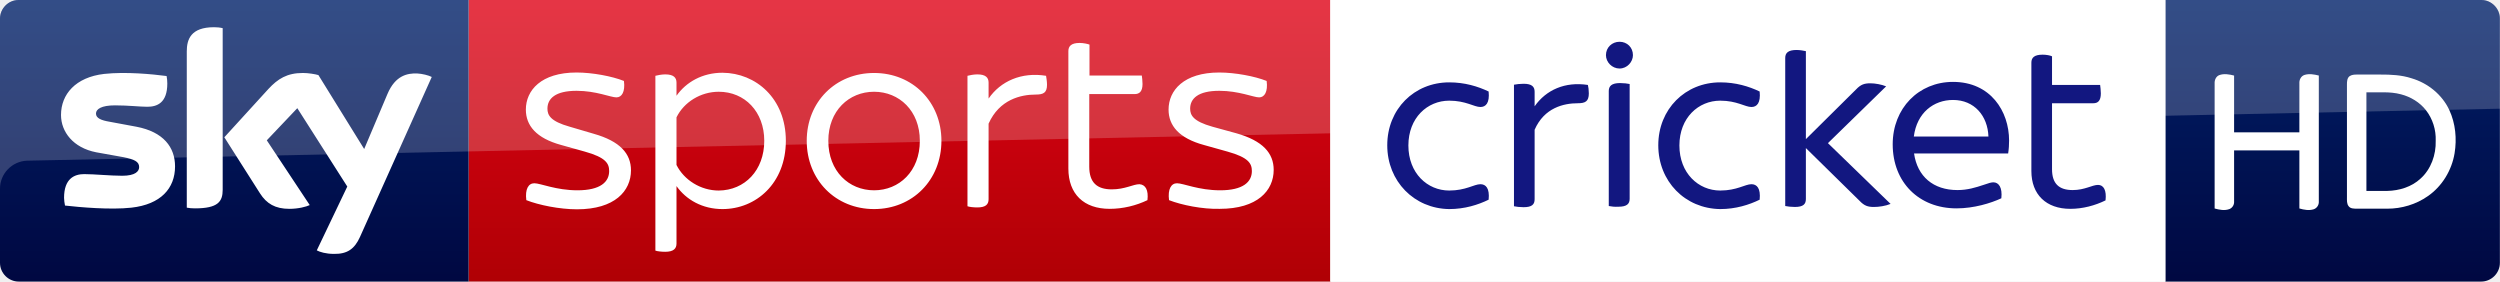
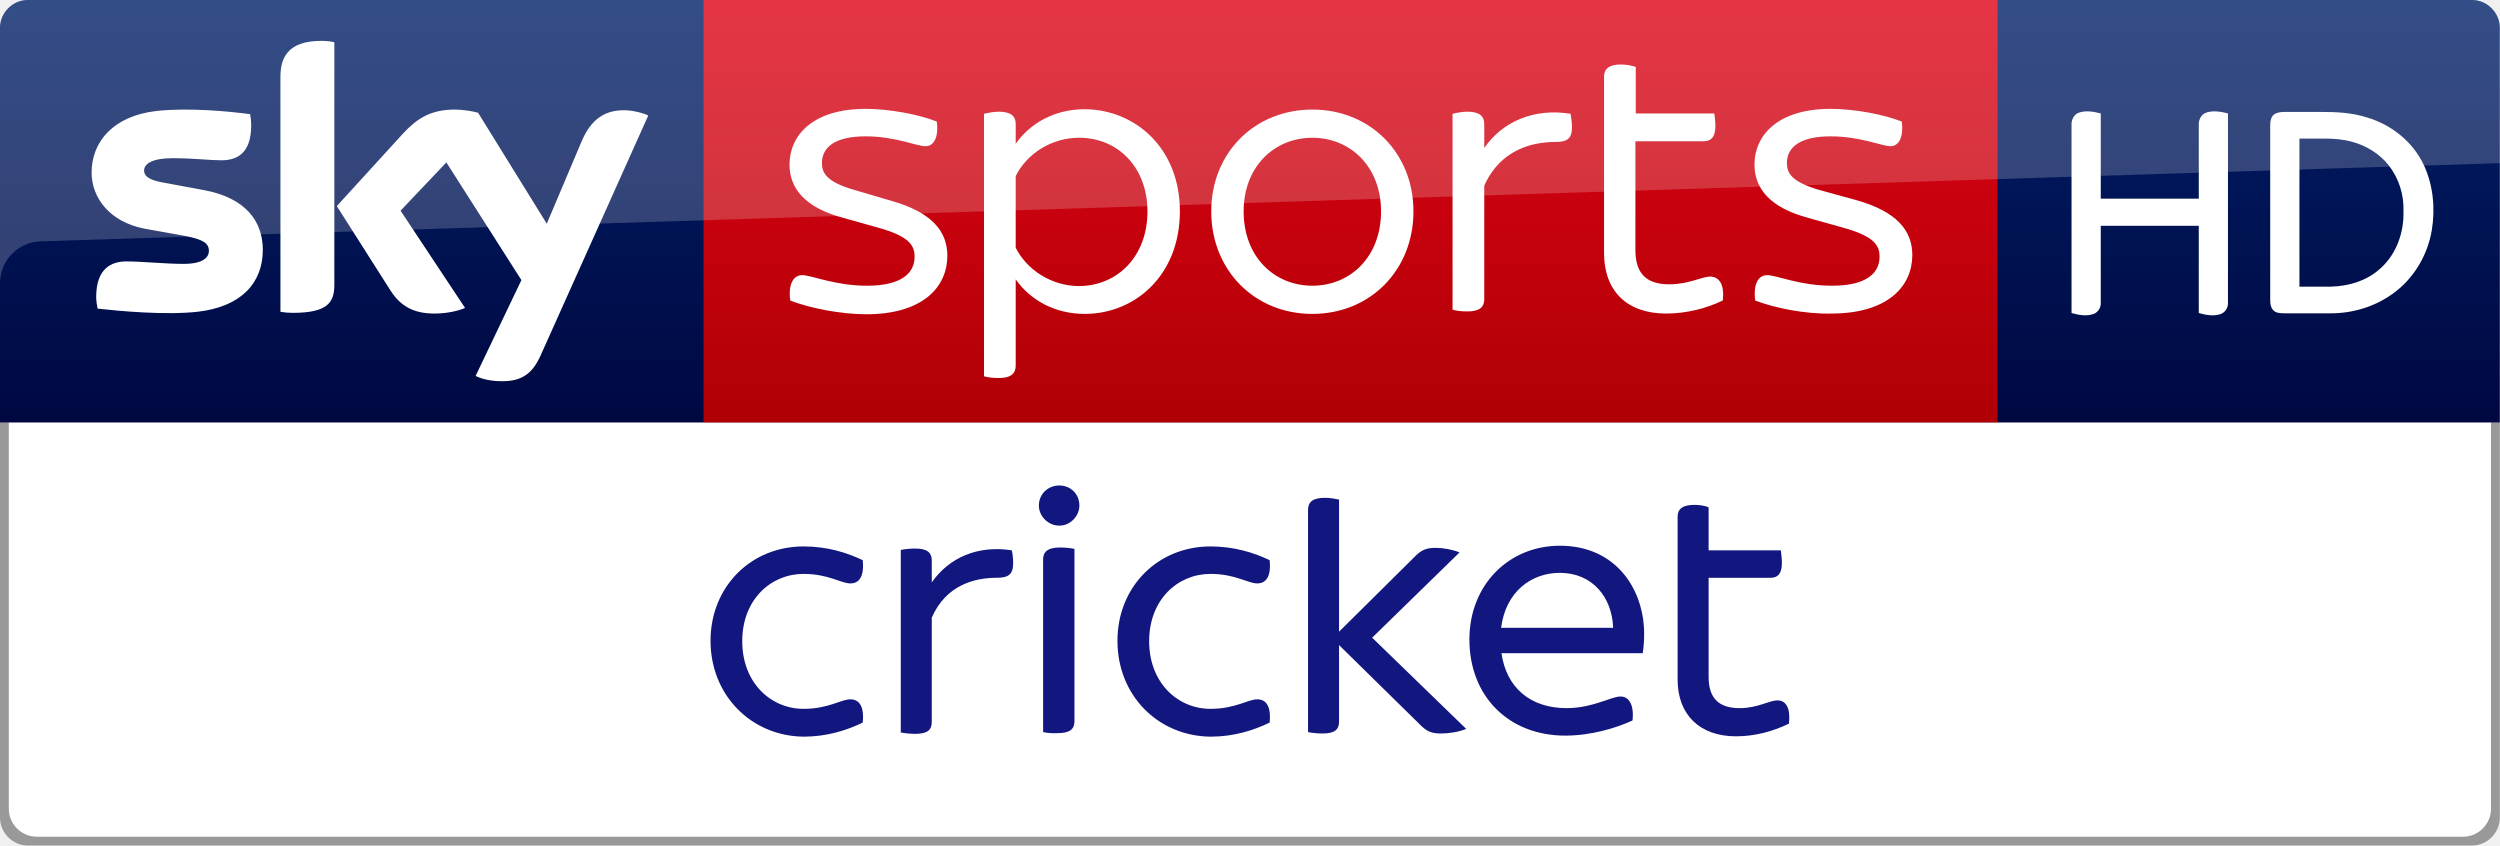
- <svg xmlns="http://www.w3.org/2000/svg" viewBox="0 0 1065.41 120" version="1.1" id="svg32" width="1065.41" height="120">
-   <defs id="defs36">
-     <linearGradient y2="-27.096" x2="99.851" y1="138.674" x1="99.851" gradientUnits="userSpaceOnUse" id="b-9" gradientTransform="matrix(-1,0,0,1,1065.36,6.694327e-7)">
+ <svg xmlns="http://www.w3.org/2000/svg" id="svg30" width="709.61" height="240" version="1.1" viewBox="0 0 709.61 240">
+   <defs id="defs34">
+     <linearGradient id="a" x1="-8599.2" x2="-8599.2" y1="-4719.4" y2="-4553.6" gradientTransform="rotate(180 -4107.9 -2290.4)" gradientUnits="userSpaceOnUse">
+       <stop id="stop10" stop-color="#a80002" offset="0" />
+       <stop id="stop12" stop-color="#ea021a" offset="1" />
+     </linearGradient>
+     <linearGradient id="linearGradient4552" x1="99.851" x2="99.851" y1="138.67" y2="-27.096" gradientTransform="matrix(-1 0 0 1 709.56 0)" gradientUnits="userSpaceOnUse">
      <stop id="stop19-4" stop-color="#00043b" offset="0" />
-       <stop id="stop21-4" stop-color="#002672" offset="1" />
-     </linearGradient>
-     <linearGradient gradientTransform="rotate(180,-4107.903,-2290.35)" y2="-4553.606" x2="-8599.162" y1="-4719.377" x1="-8599.162" gradientUnits="userSpaceOnUse" id="a">
-       <stop id="stop12" stop-color="#a80002" offset="0" />
-       <stop id="stop14" stop-color="#ea021a" offset="1" />
-     </linearGradient>
-     <linearGradient y2="-27.096" x2="99.851" y1="138.674" x1="99.851" gradientUnits="userSpaceOnUse" id="b">
-       <stop id="stop19" stop-color="#00043b" offset="0" />
      <stop id="stop21" stop-color="#002672" offset="1" />
    </linearGradient>
-     <pattern y="0" x="0" height="6" width="6" patternUnits="userSpaceOnUse" id="EMFhbasepattern" />
-     <pattern y="0" x="0" height="6" width="6" patternUnits="userSpaceOnUse" id="EMFhbasepattern-0" />
  </defs>
-   <path id="path24-3" d="m 922.8,120 h 134.56 c 4.4,0 8,-3.6 8,-8 l 5e-4,-104.1 c 0,-4.2 -3.5,-7.9 -7.9,-7.9 H 922.8 Z" style="fill:url(#b-9);stroke-width:1" />
-   <g id="#ffffffff" transform="matrix(0.479999,0,0,0.479999,922.8,2.425e-4)">
-     <path d="m 47.72,66.75 c 4.27,-1.63 9.01,-0.77 13.3,0.33 v 50.41 H 118.98 V 73.97 c -0.2,-3.08 1.41,-6.38 4.46,-7.41 4.18,-1.36 8.64,-0.52 12.8,0.5 V 179 c 0.19,2.95 -1.68,5.81 -4.48,6.78 -4.19,1.35 -8.66,0.5 -12.78,-0.69 V 133.51 H 61.02 v 45.56 c 0.17,2.76 -1.52,5.48 -4.09,6.53 -4.28,1.62 -8.94,0.68 -13.19,-0.49 V 74.03 C 43.58,71.11 44.9,67.95 47.72,66.75 Z" id="path7" style="opacity:1;fill:#ffffff" />
-     <path d="m 163.6,67.6 c 1.935,-1.25 4.183,-1.423 6.447,-1.407 h 20.664 c 9.42,-0.029 18.815,0.355 27.86,3.307 14.45,4.25 27.14,14.48 33.54,28.21 5.52,11.92 6.78,25.54 4.66,38.43 -2.52,15.09 -11.04,29.21 -23.67,37.96 -10.48,7.39 -23.33,11.21 -36.12,11.18 h -27.04 c -2.47,-0.06 -5.46,0.05 -7.15,-2.1 -1.87,-2.29 -1.55,-5.41 -1.57,-8.16 V 74.96 c -0.01,-2.57 0.12,-5.67 2.38,-7.36 m 14.9,14.359 v 87.541 h 18.52 c 10.64,-0.21 21.64,-3.56 29.54,-10.93 9.32,-8.38 13.81,-21.17 13.46,-33.53 0.39,-9.74 -2.69,-19.54 -8.69,-27.24 -5.52,-7 -13.5,-11.82 -22.09,-14.05 -5.145,-1.391 -10.41,-1.791 -15.703,-1.791 z" id="path9" style="opacity:1;fill:#ffffff" />
+   <path id="path24-6-6" d="m7.9 0c-4.4 0-7.9 3.7-7.9 7.9v112.1h709.56v-112.1c2e-5 -4.2-3.5-7.9-7.9-7.9z" fill="url(#linearGradient4552)" />
+   <g id="#ffffffff" transform="matrix(.48 0 0 .48 567 .0002425)" fill="#fff">
+     <path id="path7" d="m47.72 66.75c4.27-1.63 9.01-0.77 13.3 0.33v50.41h57.96v-43.52c-0.2-3.08 1.41-6.38 4.46-7.41 4.18-1.36 8.64-0.52 12.8 0.5v111.94c0.19 2.95-1.68 5.81-4.48 6.78-4.19 1.35-8.66 0.5-12.78-0.69v-51.58h-57.96v45.56c0.17 2.76-1.52 5.48-4.09 6.53-4.28 1.62-8.94 0.68-13.19-0.49v-111.08c-0.16-2.92 1.16-6.08 3.98-7.28z" />
+     <path id="path9" d="m163.6 67.6c1.935-1.25 4.183-1.423 6.447-1.407h20.664c9.42-0.029 18.815 0.355 27.86 3.307 14.45 4.25 27.14 14.48 33.54 28.21 5.52 11.92 6.78 25.54 4.66 38.43-2.52 15.09-11.04 29.21-23.67 37.96-10.48 7.39-23.33 11.21-36.12 11.18h-27.04c-2.47-0.06-5.46 0.05-7.15-2.1-1.87-2.29-1.55-5.41-1.57-8.16v-100.06c-0.01-2.57 0.12-5.67 2.38-7.36m14.9 14.359v87.541h18.52c10.64-0.21 21.64-3.56 29.54-10.93 9.32-8.38 13.81-21.17 13.46-33.53 0.39-9.74-2.69-19.54-8.69-27.24-5.52-7-13.5-11.82-22.09-14.05-5.145-1.391-10.41-1.79-15.703-1.79z" />
  </g>
-   <path style="fill:url(#a)" id="path17" d="M 199.7,0 H 567 V 120 H 199.7 Z" />
-   <path style="fill:url(#b)" id="path24" d="M 199.7,120 H 8 c -4.4,0 -8,-3.6 -8,-8 V 7.9 C 0,3.7 3.5,0 7.9,0 h 191.8 z" />
-   <path style="fill:#ffffff" id="path26" d="m 135,106.7 c 1.3,0.7 3.9,1.5 7.3,1.5 5.7,0.1 8.8,-2.1 11.1,-7.2 L 184,32.8 c -1.3,-0.7 -4.1,-1.4 -6.3,-1.5 -3.9,-0.1 -9.2,0.7 -12.6,8.8 L 155.2,63.5 135.7,32 c -1.3,-0.4 -4.3,-0.9 -6.6,-0.9 -6.8,0 -10.7,2.5 -14.7,6.8 l -18.8,20.6 15.2,23.9 c 2.8,4.4 6.5,6.6 12.5,6.6 3.9,0 7.2,-0.9 8.7,-1.6 L 113.7,59.8 126.7,46.1 148,79.5 Z M 94.9,80.9 c 0,5 -2,7.9 -11.8,7.9 -1.3,0 -2.4,-0.1 -3.5,-0.3 V 21.9 c 0,-5.1 1.7,-10.3 11.6,-10.3 1.2,0 2.5,0.1 3.7,0.4 z m -20.3,-10 c 0,9.4 -6.1,16.2 -18.6,17.6 -9,1 -22.1,-0.2 -28.3,-0.9 -0.2,-1 -0.4,-2.3 -0.4,-3.3 0,-8.2 4.4,-10.1 8.6,-10.1 4.3,0 11.1,0.7 16.2,0.7 5.6,0 7.2,-1.9 7.2,-3.7 0,-2.4 -2.2,-3.3 -6.6,-4.2 L 41,64.9 C 31.2,63 26,56.2 26,49 c 0,-8.8 6.2,-16.1 18.4,-17.5 9.2,-1 20.5,0.1 26.6,0.9 0.2,1.1 0.3,2.1 0.3,3.2 0,8.2 -4.3,9.9 -8.5,9.9 -3.2,0 -8.1,-0.6 -13.8,-0.6 -5.8,0 -8.1,1.6 -8.1,3.5 0,2 2.3,2.9 5.9,3.5 L 58.1,54 c 11.6,2.2 16.5,8.8 16.5,16.9 m 149.7,14.4 c -0.6,-4.7 0.9,-7.2 3.4,-7.2 2.7,0 9.2,3 18.4,3 9.8,0 13.5,-3.6 13.5,-8.2 0,-3.2 -1.4,-5.8 -10.4,-8.3 l -10,-2.8 c -10.7,-2.9 -15.1,-8.3 -15.1,-15.1 0,-8.2 6.5,-15.8 21.6,-15.8 6.8,0 15.2,1.6 20.2,3.6 0.6,4.6 -0.9,7 -3.2,7 -2.5,0 -8.6,-2.8 -17,-2.8 -9,0 -12.4,3.3 -12.4,7.6 0,2.8 1.3,5.4 9.5,7.7 l 10.2,3 c 11.3,3.2 15.9,8.5 15.9,15.6 0,8.8 -6.9,16.6 -23,16.6 -7.4,0 -16.3,-1.8 -21.6,-3.9 M 334.9,60 c 0,18.1 -12.7,29.1 -27,29.1 -8.6,0 -15.5,-4 -19.6,-9.8 v 24.5 c 0,2.1 -1.2,3.5 -4.8,3.5 -1.6,0 -3.4,-0.2 -4.2,-0.5 V 32.3 c 0.8,-0.2 2.6,-0.6 4.2,-0.6 3.6,0 4.8,1.4 4.8,3.5 v 5.6 c 4.1,-5.8 11,-9.8 19.6,-9.8 14.3,0.1 27,11 27,29 m -9.2,0 c 0,-12.4 -8.3,-20.9 -19.4,-20.9 -7.7,0 -14.8,4.4 -18,10.9 v 20.3 c 3.2,6.4 10.3,10.9 18,10.9 11.1,-0.1 19.4,-8.6 19.4,-21.2 m 18.1,0 c 0,-16.6 12.3,-28.9 28.7,-28.9 16.5,0 28.7,12.4 28.7,28.9 0,16.7 -12.3,29.1 -28.7,29.1 -16.4,0 -28.7,-12.4 -28.7,-29.1 m 48.2,0 c 0,-12.8 -8.8,-20.9 -19.5,-20.9 -10.7,0 -19.5,8.1 -19.5,20.9 0,13 8.8,21.1 19.5,21.1 C 383.2,81.1 392,73 392,60 m 54.2,-23.9 c 0,3.4 -1.5,4.2 -4.8,4.2 -6.4,0 -15.5,2.1 -20.1,12.4 v 32.2 c 0,2.2 -1.2,3.5 -4.8,3.5 -1.6,0 -3.4,-0.2 -4.2,-0.5 V 32.3 c 0.8,-0.2 2.6,-0.6 4.2,-0.6 3.6,0 4.8,1.4 4.8,3.5 V 42 c 5.1,-7.4 14,-11.4 24.5,-9.7 0.1,0.7 0.4,2.4 0.4,3.8 m 52,49.2 c -0.6,-4.7 0.9,-7.2 3.4,-7.2 2.7,0 9.2,3 18.4,3 9.8,0 13.5,-3.6 13.5,-8.2 0,-3.2 -1.4,-5.8 -10.4,-8.3 l -10,-2.8 C 502.4,58.9 498,53.5 498,46.7 c 0,-8.2 6.5,-15.8 21.6,-15.8 6.8,0 15.2,1.6 20.2,3.6 0.6,4.6 -0.9,7 -3.2,7 -2.4,0 -8.6,-2.8 -17,-2.8 -9,0 -12.4,3.3 -12.4,7.6 0,2.8 1.3,5.4 9.5,7.7 l 10.2,2.8 c 11.3,3.2 15.9,8.5 15.9,15.6 0,8.8 -6.9,16.6 -23,16.6 -7.3,0.2 -16.2,-1.6 -21.6,-3.7 m -9.2,0 c -4.8,2.3 -10.4,3.7 -16.1,3.7 -11,0 -17.6,-6.3 -17.6,-17.2 v -50 c 0,-2.1 1.2,-3.5 4.8,-3.5 1.6,0 3.4,0.4 4.2,0.7 v 13.2 h 22.3 c 0.1,0.7 0.3,2.2 0.3,3.6 0,3.3 -1.4,4.3 -3.4,4.3 H 464.2 V 71 c 0,6.8 3.3,9.7 9.6,9.7 5.7,0 9.1,-2.2 11.8,-2.2 2.6,0.2 3.9,2.5 3.4,6.8" />
-   <path id="path4541" d="M 8,0 C 3.6,0 0,3.6 0,8 V 80.399 C 0,73.999 5.12,68.719 11.52,68.479 L 1065.41,46.32 V 8 C 1065.41,3.6 1061.81,0 1057.41,0 Z" style="opacity:0.2;fill:#ffffff;fill-opacity:1;fill-rule:nonzero;stroke:none" />
-   <path d="M 922.8,120 V 0 H 566.9 v 120 z" id="path2" style="fill:#ffffff" />
-   <path style="fill:#121780" id="path8" d="m 677.1,39.8 c 0,3.4 -1.5,4.2 -4.7,4.2 -6,0 -14.3,1.9 -18.4,11.3 v 29.6 c 0,2.2 -1.1,3.4 -4.7,3.4 -1.5,0 -3.3,-0.2 -4.1,-0.4 V 36.1 c 0.9,-0.2 2.6,-0.4 4.1,-0.4 3.6,0 4.7,1.3 4.7,3.4 v 6.2 c 4.9,-7 13,-10.6 22.7,-9.1 0.2,0.7 0.4,2.2 0.4,3.6 m 7.3,-16.3 c 0,-3.3 2.6,-5.7 5.8,-5.7 3.2,0 5.7,2.4 5.7,5.7 0,2.9 -2.5,5.7 -5.7,5.7 -3.2,0 -5.8,-2.7 -5.8,-5.7 m 1.2,64.3 v -49 c 0,-2.1 1.2,-3.4 4.8,-3.4 1.5,0 3.3,0.2 4.1,0.4 v 48.9 c 0,2.2 -1.2,3.4 -4.8,3.4 -1.5,0.1 -3.2,-0.1 -4.1,-0.3 m 75.2,0 V 24.7 c 0,-2.1 1.2,-3.4 4.8,-3.4 1.5,0 3.1,0.3 4,0.5 V 59.3 L 791,38.1 c 2,-2.1 3.5,-2.6 6.1,-2.6 2,0 4.8,0.5 6.7,1.3 L 779,61 805.7,86.9 c -2.2,0.9 -5,1.3 -7.1,1.3 -2.6,0 -4.1,-0.5 -6.1,-2.6 L 769.6,63.1 v 21.7 c 0,2.2 -1.1,3.4 -4.7,3.4 -1.5,0 -3.2,-0.2 -4.1,-0.4 M 591.2,61.9 c 0,-15.4 11.5,-26.8 26.4,-26.8 6.6,0 12.2,1.7 16.8,3.9 0.5,4.9 -1.2,6.6 -3.5,6.6 -2.7,0 -6.2,-2.7 -13.3,-2.7 -9.3,0 -17.4,7.3 -17.4,19.1 0,11.8 8.1,19.2 17.4,19.2 7.1,0 10.6,-2.7 13.3,-2.7 2.3,0 4,1.7 3.5,6.6 -4.5,2.2 -10.2,4 -16.8,4 -14.9,-0.2 -26.4,-11.8 -26.4,-27.2 m 306.1,23.5 c -4.5,2.2 -9.7,3.6 -15,3.6 C 872,89 865.7,82.9 865.7,72.9 V 26.7 c 0,-2.1 1.2,-3.4 4.8,-3.4 1.5,0 3.2,0.3 4,0.7 V 36.2 H 895 c 0.1,0.8 0.3,2.3 0.3,3.6 0,3.1 -1.2,4.2 -3.2,4.2 h -17.6 v 28.1 c 0,6.1 2.9,8.9 8.8,8.9 5.2,0 8.3,-2.2 10.8,-2.2 2.4,0 3.7,2.3 3.2,6.6 m -41.5,-20 h -40.1 c 1.4,9.8 8.2,15.6 18.5,15.6 4.3,0 7.8,-1.1 11.1,-2.2 2.2,-0.8 3.4,-1.1 4.2,-1.1 2.3,0 3.9,2.2 3.4,6.8 -4.5,2.1 -11.7,4.3 -19.1,4.3 -16,0 -27.2,-11.1 -27.2,-27.3 0,-15.4 11.1,-26.6 25.7,-26.6 16,0 23.9,12.5 23.9,25 0,1.7 -0.1,3.6 -0.4,5.5 m -40.2,-7.2 h 31.8 c -0.3,-8.8 -6,-15.6 -15.1,-15.6 -8.2,0 -15.4,5.4 -16.7,15.6 m -108.9,3.7 c 0,-15.4 11.5,-26.8 26.4,-26.8 6.6,0 12.2,1.7 16.8,3.9 0.5,4.9 -1.2,6.6 -3.5,6.6 -2.7,0 -6.2,-2.7 -13.3,-2.7 -9.3,0 -17.4,7.3 -17.4,19.1 0,11.8 8.1,19.2 17.4,19.2 7.1,0 10.6,-2.7 13.3,-2.7 2.3,0 4,1.7 3.5,6.6 -4.5,2.2 -10.2,4 -16.8,4 -15,-0.2 -26.4,-11.8 -26.4,-27.2" />
+   <path id="path15" d="m199.7 0h367.3v120h-367.3z" fill="url(#a)" />
+   <path id="path24" d="m135 106.7c1.3 0.7 3.9 1.5 7.3 1.5 5.7 0.1 8.8-2.1 11.1-7.2l30.6-68.2c-1.3-0.7-4.1-1.4-6.3-1.5-3.9-0.1-9.2 0.7-12.6 8.8l-9.9 23.4-19.5-31.5c-1.3-0.4-4.3-0.9-6.6-0.9-6.8 0-10.7 2.5-14.7 6.8l-18.8 20.6 15.2 23.9c2.8 4.4 6.5 6.6 12.5 6.6 3.9 0 7.2-0.9 8.7-1.6l-18.3-27.6 13-13.7 21.3 33.4zm-40.1-25.8c0 5-2 7.9-11.8 7.9-1.3 0-2.4-0.1-3.5-0.3v-66.6c0-5.1 1.7-10.3 11.6-10.3 1.2 0 2.5 0.1 3.7 0.4zm-20.3-10c0 9.4-6.1 16.2-18.6 17.6-9 1-22.1-0.2-28.3-0.9-0.2-1-0.4-2.3-0.4-3.3 0-8.2 4.4-10.1 8.6-10.1 4.3 0 11.1 0.7 16.2 0.7 5.6 0 7.2-1.9 7.2-3.7 0-2.4-2.2-3.3-6.6-4.2l-11.7-2.1c-9.8-1.9-15-8.7-15-15.9 0-8.8 6.2-16.1 18.4-17.5 9.2-1 20.5 0.1 26.6 0.9 0.2 1.1 0.3 2.1 0.3 3.2 0 8.2-4.3 9.9-8.5 9.9-3.2 0-8.1-0.6-13.8-0.6-5.8 0-8.1 1.6-8.1 3.5 0 2 2.3 2.9 5.9 3.5l11.3 2.1c11.6 2.2 16.5 8.8 16.5 16.9m149.7 14.4c-0.6-4.7 0.9-7.2 3.4-7.2 2.7 0 9.2 3 18.4 3 9.8 0 13.5-3.6 13.5-8.2 0-3.2-1.4-5.8-10.4-8.3l-10-2.8c-10.7-2.9-15.1-8.3-15.1-15.1 0-8.2 6.5-15.8 21.6-15.8 6.8 0 15.2 1.6 20.2 3.6 0.6 4.6-0.9 7-3.2 7-2.5 0-8.6-2.8-17-2.8-9 0-12.4 3.3-12.4 7.6 0 2.8 1.3 5.4 9.5 7.7l10.2 3c11.3 3.2 15.9 8.5 15.9 15.6 0 8.8-6.9 16.6-23 16.6-7.4 0-16.3-1.8-21.6-3.9m110.6-25.3c0 18.1-12.7 29.1-27 29.1-8.6 0-15.5-4-19.6-9.8v24.5c0 2.1-1.2 3.5-4.8 3.5-1.6 0-3.4-0.2-4.2-0.5v-74.5c0.8-0.2 2.6-0.6 4.2-0.6 3.6 0 4.8 1.4 4.8 3.5v5.6c4.1-5.8 11-9.8 19.6-9.8 14.3 0.1 27 11 27 29m-9.2 0c0-12.4-8.3-20.9-19.4-20.9-7.7 0-14.8 4.4-18 10.9v20.3c3.2 6.4 10.3 10.9 18 10.9 11.1-0.1 19.4-8.6 19.4-21.2m18.1 0c0-16.6 12.3-28.9 28.7-28.9 16.5 0 28.7 12.4 28.7 28.9 0 16.7-12.3 29.1-28.7 29.1s-28.7-12.4-28.7-29.1m48.2 0c0-12.8-8.8-20.9-19.5-20.9s-19.5 8.1-19.5 20.9c0 13 8.8 21.1 19.5 21.1s19.5-8.1 19.5-21.1m54.2-23.9c0 3.4-1.5 4.2-4.8 4.2-6.4 0-15.5 2.1-20.1 12.4v32.2c0 2.2-1.2 3.5-4.8 3.5-1.6 0-3.4-0.2-4.2-0.5v-55.6c0.8-0.2 2.6-0.6 4.2-0.6 3.6 0 4.8 1.4 4.8 3.5v6.8c5.1-7.4 14-11.4 24.5-9.7 0.1 0.7 0.4 2.4 0.4 3.8m52 49.2c-0.6-4.7 0.9-7.2 3.4-7.2 2.7 0 9.2 3 18.4 3 9.8 0 13.5-3.6 13.5-8.2 0-3.2-1.4-5.8-10.4-8.3l-10-2.8c-10.7-2.9-15.1-8.3-15.1-15.1 0-8.2 6.5-15.8 21.6-15.8 6.8 0 15.2 1.6 20.2 3.6 0.6 4.6-0.9 7-3.2 7-2.4 0-8.6-2.8-17-2.8-9 0-12.4 3.3-12.4 7.6 0 2.8 1.3 5.4 9.5 7.7l10.2 2.8c11.3 3.2 15.9 8.5 15.9 15.6 0 8.8-6.9 16.6-23 16.6-7.3 0.2-16.2-1.6-21.6-3.7m-9.2 0c-4.8 2.3-10.4 3.7-16.1 3.7-11 0-17.6-6.3-17.6-17.2v-50c0-2.1 1.2-3.5 4.8-3.5 1.6 0 3.4 0.4 4.2 0.7v13.2h22.3c0.1 0.7 0.3 2.2 0.3 3.6 0 3.3-1.4 4.3-3.4 4.3h-19.3v30.9c0 6.8 3.3 9.7 9.6 9.7 5.7 0 9.1-2.2 11.8-2.2 2.6 0.2 3.9 2.5 3.4 6.8" fill="#fff" />
+   <path id="path28" d="m8 0c-4.4 0-8 3.6-8 8v72.4c0-6.4 5.1-11.7 11.5-11.9l698.11-22.199v-38.301c0-4.4-3.6-8-8-8z" fill="#fff" opacity=".2" />
+   <path id="path24-6-6-7" d="m7.9 240c-4.4 0-7.9-3.7-7.9-7.9v-112.1h709.56v112.1c2e-5 4.2-3.5 7.9-7.9 7.9z" fill="#999" />
+   <path id="path24-6-6-7-2" d="m10.4 237.5c-4.4 0-7.9-3.7-7.9-7.9v-109.6h704.56v109.6c1e-5 4.2-3.5 7.9-7.9 7.9z" fill="#fff" />
+   <g id="g10" transform="translate(-389.52 120)" fill="#121780">
+     <path id="path8" d="m677.1 39.8c0 3.4-1.5 4.2-4.7 4.2-6 0-14.3 1.9-18.4 11.3v29.6c0 2.2-1.1 3.4-4.7 3.4-1.5 0-3.3-0.2-4.1-0.4v-51.8c0.9-0.2 2.6-0.4 4.1-0.4 3.6 0 4.7 1.3 4.7 3.4v6.2c4.9-7 13-10.6 22.7-9.1 0.2 0.7 0.4 2.2 0.4 3.6m7.3-16.3c0-3.3 2.6-5.7 5.8-5.7s5.7 2.4 5.7 5.7c0 2.9-2.5 5.7-5.7 5.7s-5.8-2.7-5.8-5.7m1.2 64.3v-49c0-2.1 1.2-3.4 4.8-3.4 1.5 0 3.3 0.2 4.1 0.4v48.9c0 2.2-1.2 3.4-4.8 3.4-1.5 0.1-3.2-0.1-4.1-0.3m75.2 0v-63.1c0-2.1 1.2-3.4 4.8-3.4 1.5 0 3.1 0.3 4 0.5v37.5l21.4-21.2c2-2.1 3.5-2.6 6.1-2.6 2 0 4.8 0.5 6.7 1.3l-24.8 24.2 26.7 25.9c-2.2 0.9-5 1.3-7.1 1.3-2.6 0-4.1-0.5-6.1-2.6l-22.9-22.5v21.7c0 2.2-1.1 3.4-4.7 3.4-1.5 0-3.2-0.2-4.1-0.4m-169.6-25.9c0-15.4 11.5-26.8 26.4-26.8 6.6 0 12.2 1.7 16.8 3.9 0.5 4.9-1.2 6.6-3.5 6.6-2.7 0-6.2-2.7-13.3-2.7-9.3 0-17.4 7.3-17.4 19.1s8.1 19.2 17.4 19.2c7.1 0 10.6-2.7 13.3-2.7 2.3 0 4 1.7 3.5 6.6-4.5 2.2-10.2 4-16.8 4-14.9-0.2-26.4-11.8-26.4-27.2m306.1 23.5c-4.5 2.2-9.7 3.6-15 3.6-10.3 0-16.6-6.1-16.6-16.1v-46.2c0-2.1 1.2-3.4 4.8-3.4 1.5 0 3.2 0.3 4 0.7v12.2h20.5c0.1 0.8 0.3 2.3 0.3 3.6 0 3.1-1.2 4.2-3.2 4.2h-17.6v28.1c0 6.1 2.9 8.9 8.8 8.9 5.2 0 8.3-2.2 10.8-2.2 2.4 0 3.7 2.3 3.2 6.6m-41.5-20h-40.1c1.4 9.8 8.2 15.6 18.5 15.6 4.3 0 7.8-1.1 11.1-2.2 2.2-0.8 3.4-1.1 4.2-1.1 2.3 0 3.9 2.2 3.4 6.8-4.5 2.1-11.7 4.3-19.1 4.3-16 0-27.2-11.1-27.2-27.3 0-15.4 11.1-26.6 25.7-26.6 16 0 23.9 12.5 23.9 25 0 1.7-0.1 3.6-0.4 5.5m-40.2-7.2h31.8c-0.3-8.8-6-15.6-15.1-15.6-8.2 0-15.4 5.4-16.7 15.6m-108.9 3.7c0-15.4 11.5-26.8 26.4-26.8 6.6 0 12.2 1.7 16.8 3.9 0.5 4.9-1.2 6.6-3.5 6.6-2.7 0-6.2-2.7-13.3-2.7-9.3 0-17.4 7.3-17.4 19.1s8.1 19.2 17.4 19.2c7.1 0 10.6-2.7 13.3-2.7 2.3 0 4 1.7 3.5 6.6-4.5 2.2-10.2 4-16.8 4-15-0.2-26.4-11.8-26.4-27.2" />
+   </g>
</svg>
